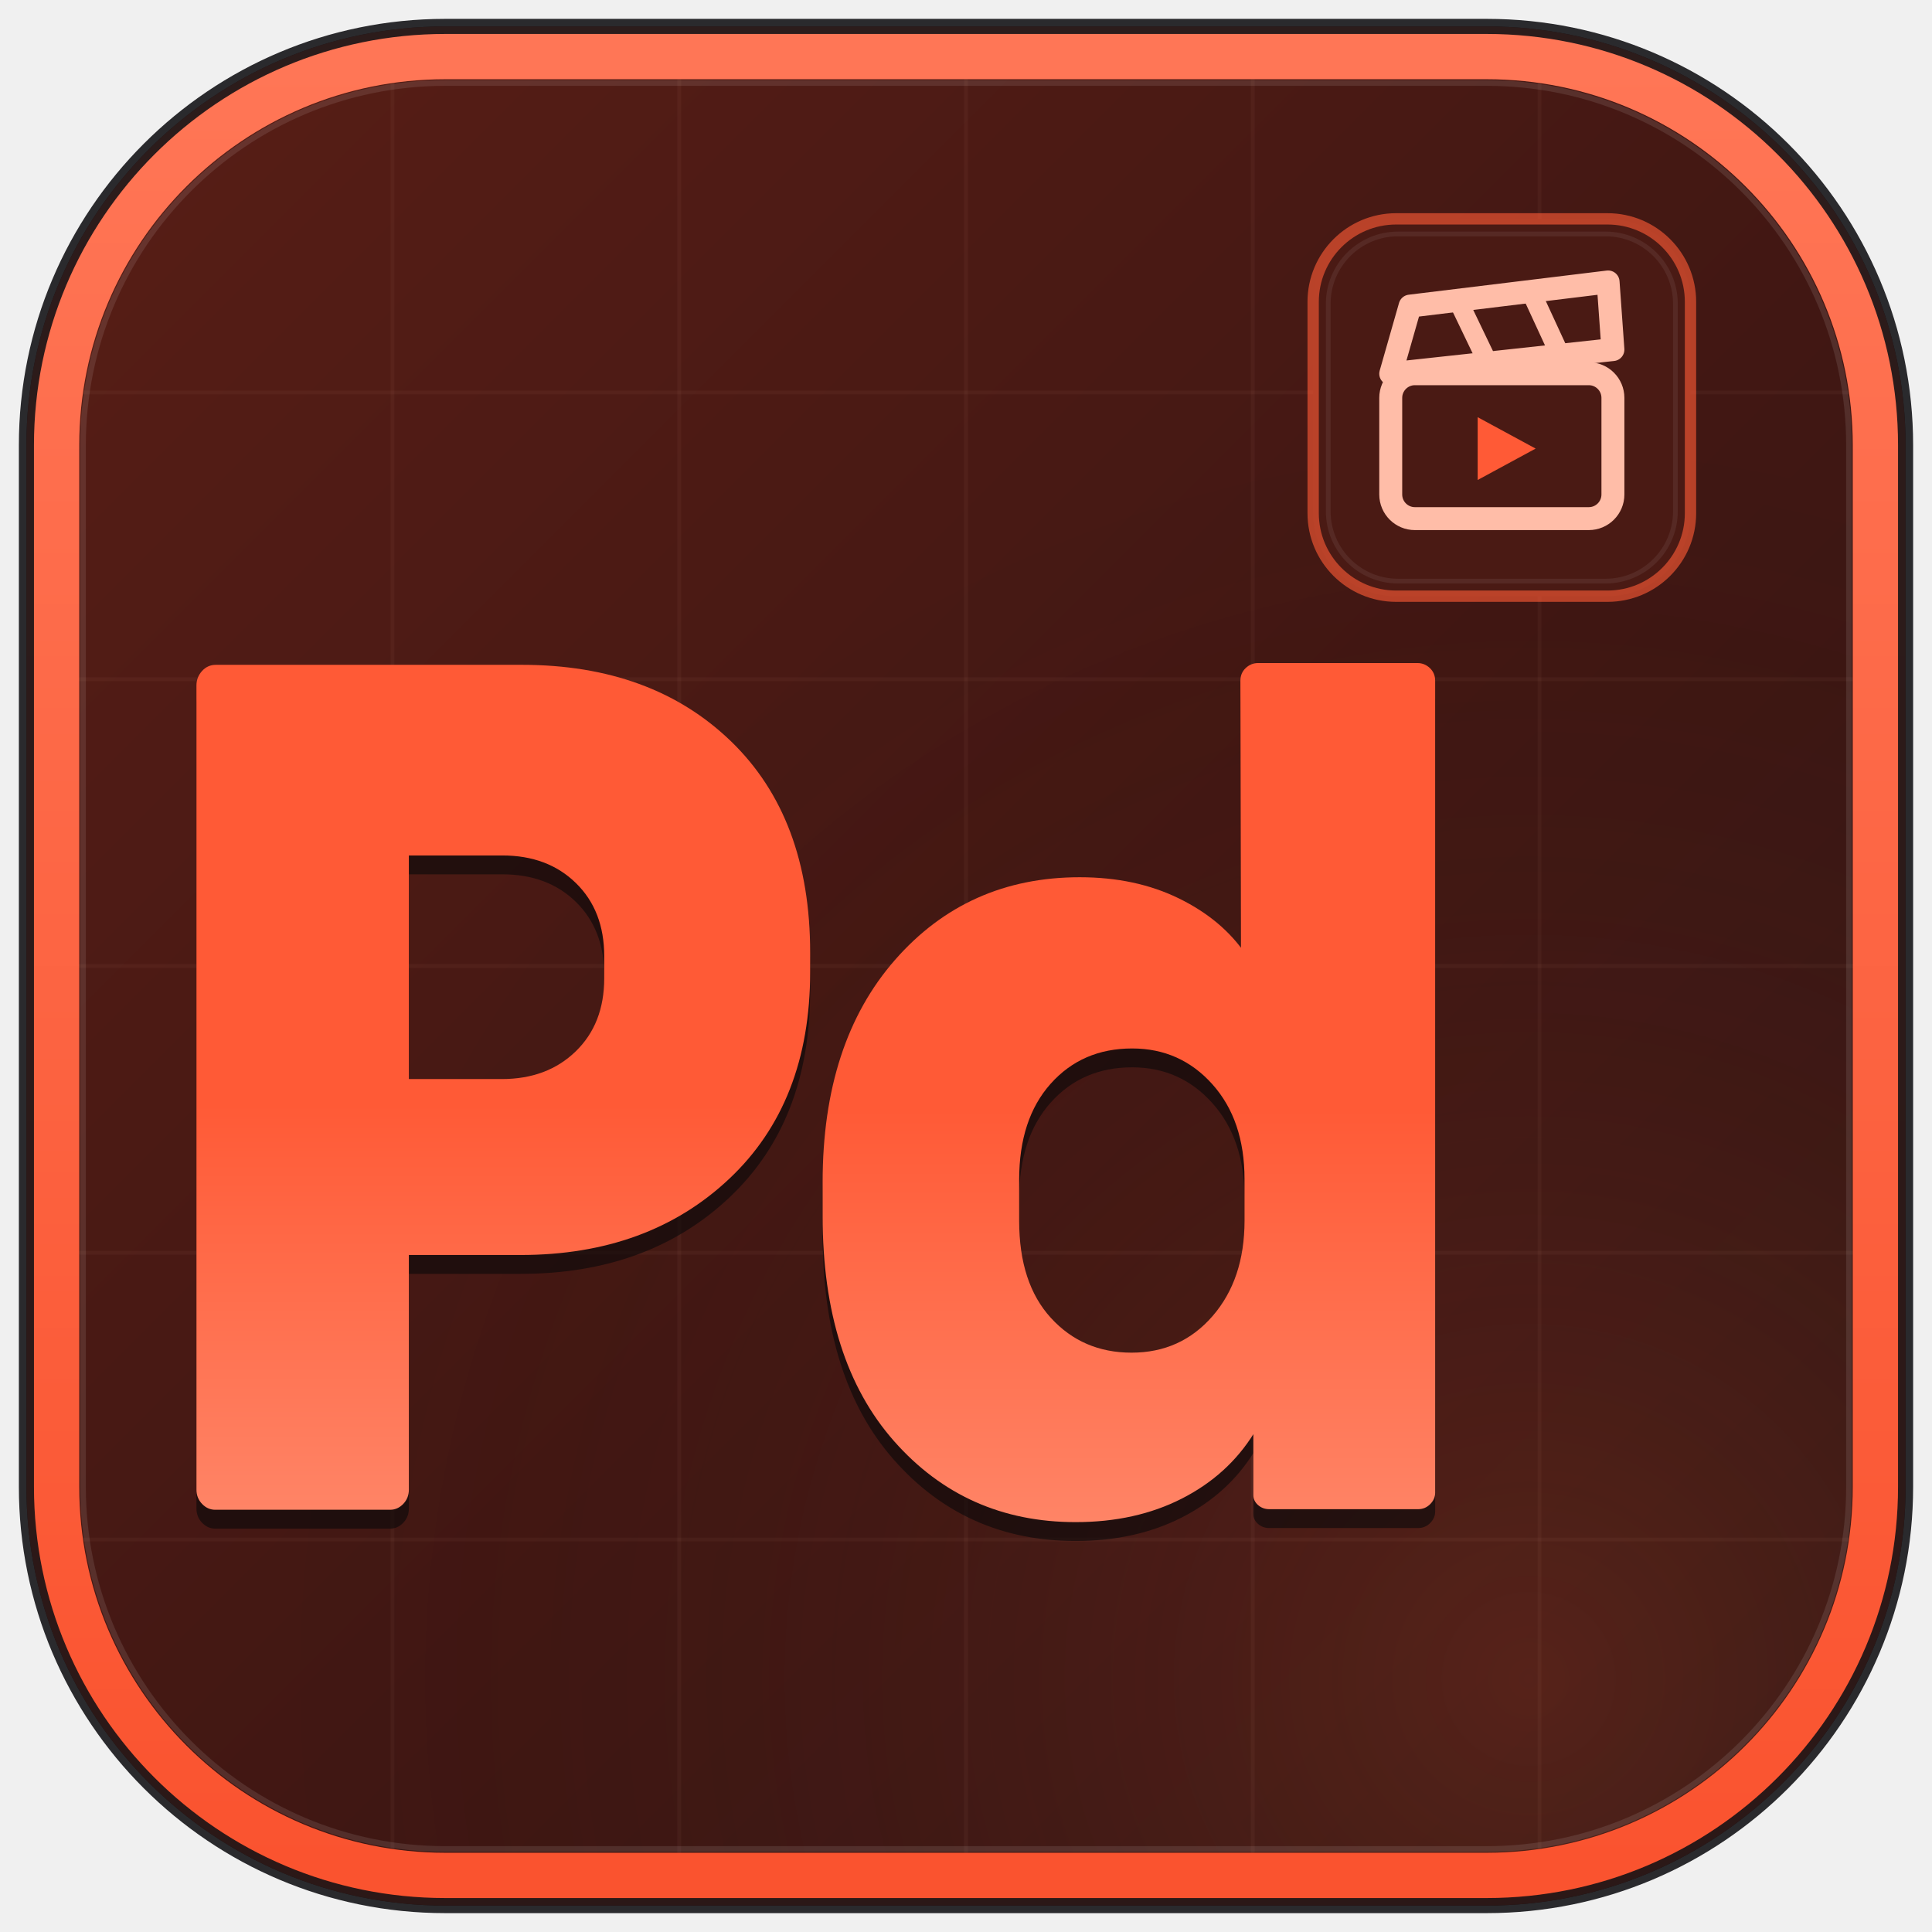
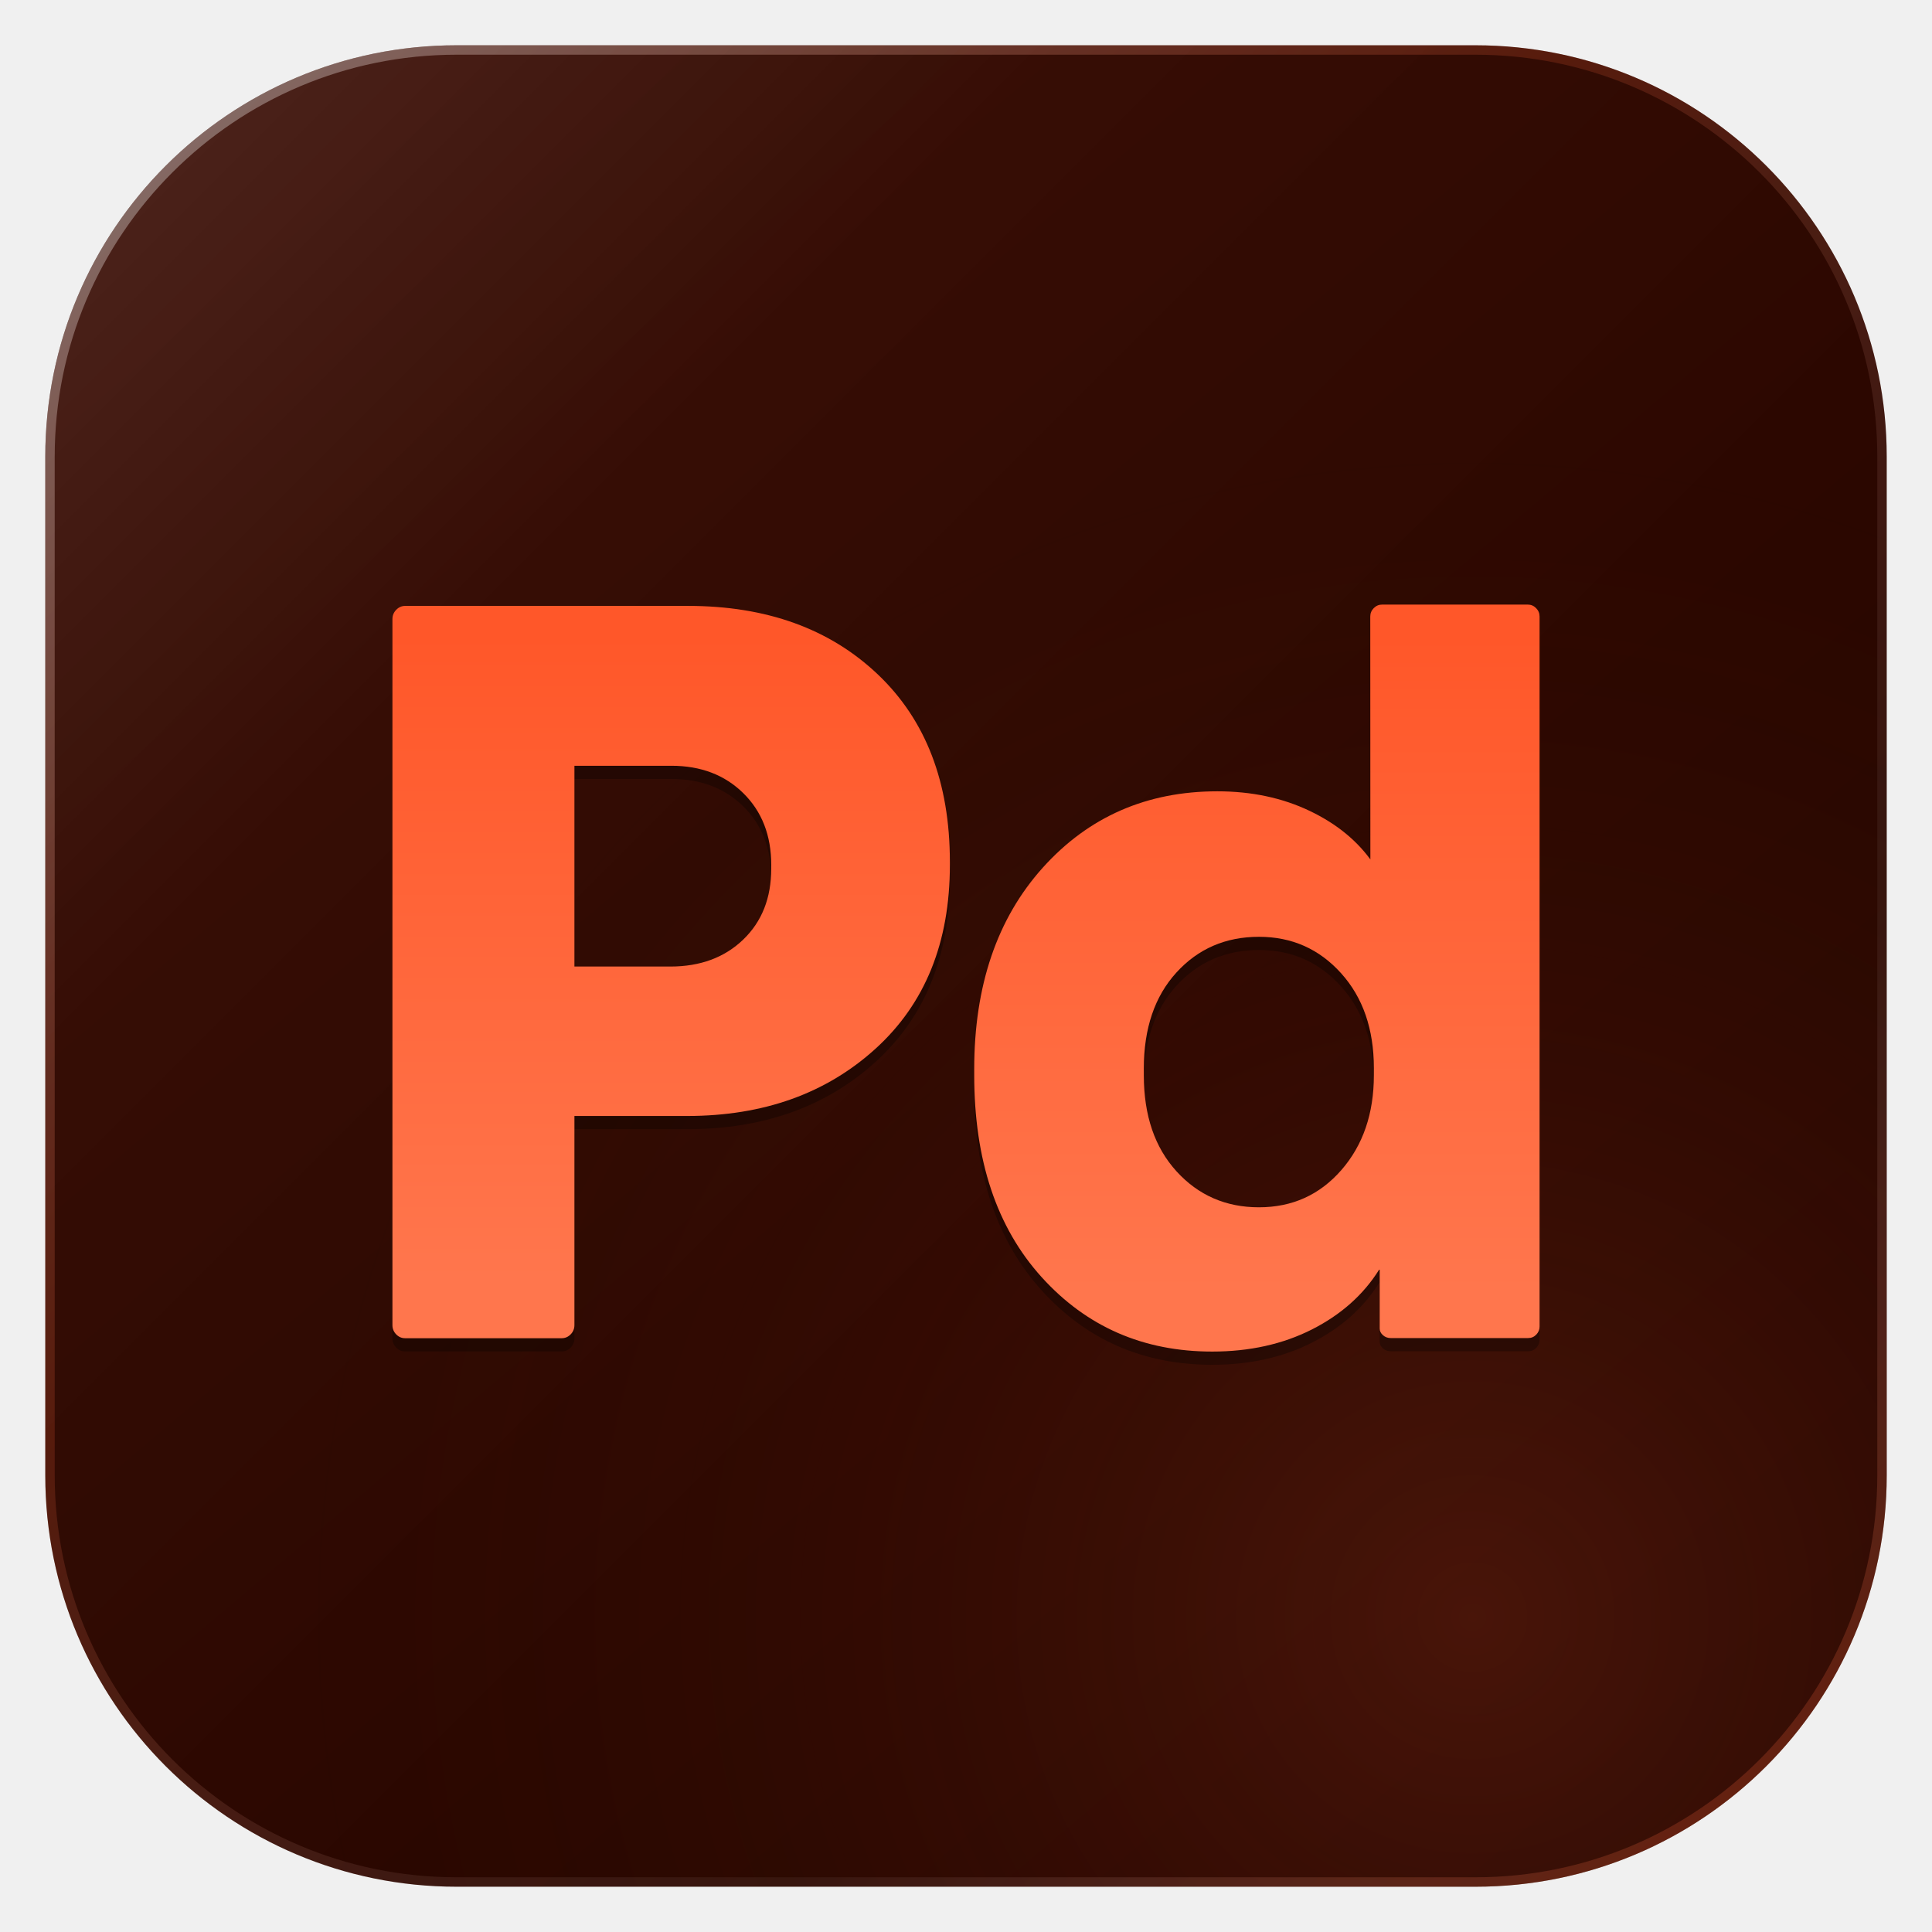
<svg xmlns="http://www.w3.org/2000/svg" viewBox="0 0 1024 1024" width="1024" height="1024">
  <defs>
-     <linearGradient id="ccCore" x1="0%" y1="0%" x2="100%" y2="100%">
-       <stop offset="0%" stop-color="#591E16" />
-       <stop offset="55%" stop-color="#411713" />
-       <stop offset="100%" stop-color="#301815" />
+     <linearGradient id="ccBase" x1="12%" y1="6%" x2="88%" y2="96%">
+       <stop offset="0%" stop-color="#360900" />
+       <stop offset="100%" stop-color="#240600" />
    </linearGradient>
-     <radialGradient id="ccWash" cx="80%" cy="88%" r="68%">
-       <stop offset="0%" stop-color="#FF5A36" stop-opacity="0.16" />
-       <stop offset="100%" stop-color="#000000" stop-opacity="0" />
+     <radialGradient id="ccAmbient" cx="78%" cy="86%" r="68%">
+       <stop offset="0%" stop-color="#FF6338" stop-opacity="0.16" />
+       <stop offset="100%" stop-color="#240600" stop-opacity="0" />
    </radialGradient>
-     <linearGradient id="rimInk" x1="0%" y1="0%" x2="0%" y2="100%">
-       <stop offset="0%" stop-color="#FF7656" />
-       <stop offset="100%" stop-color="#FA532F" />
+     <linearGradient id="glassSheen" x1="0%" y1="0%" x2="60%" y2="60%">
+       <stop offset="0%" stop-color="#FFFFFF" stop-opacity="0.12" />
+       <stop offset="45%" stop-color="#FFFFFF" stop-opacity="0.02" />
+       <stop offset="100%" stop-color="#FFFFFF" stop-opacity="0" />
    </linearGradient>
-     <linearGradient id="monoInk" x1="0%" y1="0%" x2="0%" y2="100%">
-       <stop offset="0%" stop-color="#FF8466" />
-       <stop offset="48%" stop-color="#FF5A36" />
-       <stop offset="100%" stop-color="#FF5A36" />
+     <linearGradient id="glassRim" x1="8%" y1="4%" x2="92%" y2="96%">
+       <stop offset="0%" stop-color="#FFFFFF" stop-opacity="0.32" />
+       <stop offset="38%" stop-color="#FF6338" stop-opacity="0.18" />
+       <stop offset="75%" stop-color="#FFFFFF" stop-opacity="0.05" />
+       <stop offset="100%" stop-color="#FF6338" stop-opacity="0.22" />
    </linearGradient>
-     <clipPath id="squircleClip">
-       <rect x="14" y="14" width="996" height="996" rx="222" />
+     <linearGradient id="glyphInk" x1="0%" y1="8%" x2="0%" y2="96%">
+       <stop offset="0%" stop-color="#FF764D" />
+       <stop offset="100%" stop-color="#FF5729" />
+     </linearGradient>
+     <clipPath id="adobeSquircle">
+       <rect x="24" y="24" width="976" height="976" rx="218" />
    </clipPath>
  </defs>
-   <g clip-path="url(#squircleClip)">
-     <rect x="14" y="14" width="996" height="996" fill="url(#ccCore)" />
-     <rect x="14" y="14" width="996" height="996" fill="url(#ccWash)" />
-     <g>
-       <line x1="208" y1="24" x2="208" y2="1000" stroke="#FFBDA8" stroke-opacity="0.045" stroke-width="2" />
-       <line x1="24" y1="208" x2="1000" y2="208" stroke="#FFBDA8" stroke-opacity="0.045" stroke-width="2" />
-       <line x1="360" y1="24" x2="360" y2="1000" stroke="#FFBDA8" stroke-opacity="0.045" stroke-width="2" />
-       <line x1="24" y1="360" x2="1000" y2="360" stroke="#FFBDA8" stroke-opacity="0.045" stroke-width="2" />
-       <line x1="512" y1="24" x2="512" y2="1000" stroke="#FFBDA8" stroke-opacity="0.045" stroke-width="2" />
-       <line x1="24" y1="512" x2="1000" y2="512" stroke="#FFBDA8" stroke-opacity="0.045" stroke-width="2" />
-       <line x1="664" y1="24" x2="664" y2="1000" stroke="#FFBDA8" stroke-opacity="0.045" stroke-width="2" />
-       <line x1="24" y1="664" x2="1000" y2="664" stroke="#FFBDA8" stroke-opacity="0.045" stroke-width="2" />
-       <line x1="816" y1="24" x2="816" y2="1000" stroke="#FFBDA8" stroke-opacity="0.045" stroke-width="2" />
-       <line x1="24" y1="816" x2="1000" y2="816" stroke="#FFBDA8" stroke-opacity="0.045" stroke-width="2" />
-     </g>
-     <rect x="28" y="28" width="968" height="968" rx="208" fill="none" stroke="url(#rimInk)" stroke-width="28" />
-     <rect x="44" y="44" width="936" height="936" rx="192" fill="none" stroke="#FFFFFF" stroke-opacity="0.10" stroke-width="3" />
+   <g clip-path="url(#adobeSquircle)">
+     <rect x="24" y="24" width="976" height="976" fill="url(#ccBase)" />
+     <rect x="24" y="24" width="976" height="976" fill="url(#ccAmbient)" />
+     <rect x="24" y="24" width="976" height="976" fill="url(#glassSheen)" />
+     <rect x="26.5" y="26.5" width="971" height="971" rx="215.5" fill="none" stroke="url(#glassRim)" stroke-width="5" />
  </g>
-   <rect x="14" y="14" width="996" height="996" rx="222" fill="none" stroke="#101014" stroke-opacity="0.88" stroke-width="8" />
-   <g transform="translate(796, 216)">
-     <rect x="-100" y="-100" width="200" height="200" rx="44" fill="#4A1A14" stroke="#FF5A36" stroke-opacity="0.62" stroke-width="6" />
-     <rect x="-92" y="-92" width="184" height="184" rx="37" fill="none" stroke="#FFFFFF" stroke-opacity="0.07" stroke-width="2.5" />
-     <g transform="scale(1.28)">
-       <rect x="-46" y="-14" width="92" height="60" rx="10" fill="none" stroke="#FFBDA8" stroke-width="9.5" stroke-linecap="round" stroke-linejoin="round" />
-       <path d="M-46 -14 L-38 -42 L44 -52 L46 -24 Z" fill="none" stroke="#FFBDA8" stroke-width="9.5" stroke-linecap="round" stroke-linejoin="round" />
-       <line x1="-18" y1="-44" x2="-6" y2="-19" stroke="#FFBDA8" stroke-width="8" stroke-linecap="round" />
-       <line x1="12" y1="-48" x2="24" y2="-22" stroke="#FFBDA8" stroke-width="8" stroke-linecap="round" />
-       <polygon points="-10,4 -10,30 14,17" fill="#FF5A36" />
-     </g>
+   <g fill="#000000" fill-opacity="0.30" transform="translate(0, 7)">
+     <path d="M139.855 -2.708Q129.669 -2.708 122.324 4.84Q114.98 12.387 114.98 22.95V1406.096Q114.98 1416.708 122.422 1424.354Q129.863 1432 140.168 1432H693.786Q924.556 1431.999 1065.814 1297.877Q1207.073 1163.755 1207.073 930.402V924.232Q1207.073 697.036 1061.872 564.885Q916.672 432.734 692.463 432.677H317.245V725.453H659.337Q747.316 725.453 802.212 778.252Q857.107 831.052 857.098 917.142V924.591Q857.098 1011.128 802.523 1064.956Q747.948 1118.784 661.562 1118.784H471.521V22.95Q471.521 12.387 464.134 4.84Q456.746 -2.708 446.475 -2.708Z" transform="translate(176.89,708.55) scale(0.27054,-0.27054)" />
+     <path d="M507.961 -28.87Q305.596 -28.87 173.672 117.117Q41.747 263.105 41.747 512.824V524.033Q41.747 769.878 176.224 919.309Q310.7 1068.741 518.025 1068.741Q618.709 1068.741 699.154 1030.286Q779.599 991.832 823.258 927.654L817.855 921.791L817.657 1411.134Q817.657 1420.762 824.509 1427.667Q831.362 1434.571 840.914 1434.571H1126.168Q1135.652 1434.571 1142.503 1427.667Q1149.354 1420.762 1149.354 1411.134V20.049Q1149.354 11.094 1142.877 4.354Q1136.401 -2.387 1127.006 -2.387H857.644Q848.846 -2.387 842.491 3.232Q836.137 8.85 836.137 16.242V180.121L882.967 131.351L835.007 131.533Q788.642 57.599 703.146 14.365Q617.651 -28.87 507.961 -28.87ZM599.543 253.785Q697.552 253.785 761.135 326.869Q824.717 399.953 824.717 512.652V526.351Q824.717 641.077 760.451 712.395Q696.185 783.714 599.645 783.714Q501.615 783.714 437.829 713.659Q374.043 643.603 374.043 525.714V512.235Q374.043 394.404 438.205 324.094Q502.366 253.785 599.543 253.785Z" transform="translate(505.06,708.55) scale(0.27054,-0.27054)" />
  </g>
-   <g fill="#06070A" fill-opacity="0.58" transform="translate(0, 10) translate(512, 560) scale(1.03) translate(-512, -560)">
-     <path d="M127 -4Q114 -4 104.5 6.0Q95 16 95 30V1397Q95 1411 104.5 1421.5Q114 1432 128 1432H648Q869 1432 1003.5 1302.0Q1138 1172 1138 943V910Q1138 688 1000.5 558.5Q863 429 646 429H302V728H614Q691 728 739.5 775.0Q788 822 788 899V937Q788 1014 740.0 1061.0Q692 1108 615 1108H456V30Q456 16 446.5 6.0Q437 -4 424 -4Z" transform="translate(87.24,792.00) scale(0.30278,-0.30278)" />
-     <path d="M465 -25Q278 -25 156.5 112.5Q35 250 35 495V553Q35 790 158.0 930.5Q281 1071 472 1071Q567 1071 640.5 1035.0Q714 999 754 940L746 933L745 1405Q745 1418 754.0 1426.5Q763 1435 775 1435H1046Q1058 1435 1067.0 1426.5Q1076 1418 1076 1405V25Q1076 14 1067.5 5.5Q1059 -3 1047 -3H794Q783 -3 775.0 4.0Q767 11 767 21V175L817 126H768Q724 55 645.5 15.0Q567 -25 465 -25ZM560 263Q644 263 698.0 325.5Q752 388 752 487V558Q752 658 697.5 719.0Q643 780 561 780Q476 780 422.5 720.0Q369 660 369 557V487Q369 381 423.0 322.0Q477 263 560 263Z" transform="translate(427.63,792.00) scale(0.30278,-0.30278)" />
-   </g>
-   <g fill="url(#monoInk)" transform="translate(512, 560) scale(1.03) translate(-512, -560)">
-     <path d="M127 -4Q114 -4 104.5 6.0Q95 16 95 30V1397Q95 1411 104.5 1421.5Q114 1432 128 1432H648Q869 1432 1003.5 1302.0Q1138 1172 1138 943V910Q1138 688 1000.5 558.5Q863 429 646 429H302V728H614Q691 728 739.5 775.0Q788 822 788 899V937Q788 1014 740.0 1061.0Q692 1108 615 1108H456V30Q456 16 446.5 6.0Q437 -4 424 -4Z" transform="translate(87.24,792.00) scale(0.30278,-0.30278)" />
-     <path d="M465 -25Q278 -25 156.5 112.5Q35 250 35 495V553Q35 790 158.0 930.5Q281 1071 472 1071Q567 1071 640.5 1035.0Q714 999 754 940L746 933L745 1405Q745 1418 754.0 1426.5Q763 1435 775 1435H1046Q1058 1435 1067.0 1426.5Q1076 1418 1076 1405V25Q1076 14 1067.5 5.5Q1059 -3 1047 -3H794Q783 -3 775.0 4.0Q767 11 767 21V175L817 126H768Q724 55 645.5 15.0Q567 -25 465 -25ZM560 263Q644 263 698.0 325.5Q752 388 752 487V558Q752 658 697.5 719.0Q643 780 561 780Q476 780 422.5 720.0Q369 660 369 557V487Q369 381 423.0 322.0Q477 263 560 263Z" transform="translate(427.63,792.00) scale(0.30278,-0.30278)" />
+   <g fill="url(#glyphInk)">
+     <path d="M139.855 -2.708Q129.669 -2.708 122.324 4.84Q114.98 12.387 114.98 22.95V1406.096Q114.98 1416.708 122.422 1424.354Q129.863 1432 140.168 1432H693.786Q924.556 1431.999 1065.814 1297.877Q1207.073 1163.755 1207.073 930.402V924.232Q1207.073 697.036 1061.872 564.885Q916.672 432.734 692.463 432.677H317.245V725.453H659.337Q747.316 725.453 802.212 778.252Q857.107 831.052 857.098 917.142V924.591Q857.098 1011.128 802.523 1064.956Q747.948 1118.784 661.562 1118.784H471.521V22.95Q471.521 12.387 464.134 4.84Q456.746 -2.708 446.475 -2.708Z" transform="translate(176.89,708.55) scale(0.27054,-0.27054)" />
+     <path d="M507.961 -28.87Q305.596 -28.87 173.672 117.117Q41.747 263.105 41.747 512.824V524.033Q41.747 769.878 176.224 919.309Q310.7 1068.741 518.025 1068.741Q618.709 1068.741 699.154 1030.286Q779.599 991.832 823.258 927.654L817.855 921.791L817.657 1411.134Q817.657 1420.762 824.509 1427.667Q831.362 1434.571 840.914 1434.571H1126.168Q1135.652 1434.571 1142.503 1427.667Q1149.354 1420.762 1149.354 1411.134V20.049Q1149.354 11.094 1142.877 4.354Q1136.401 -2.387 1127.006 -2.387H857.644Q848.846 -2.387 842.491 3.232Q836.137 8.85 836.137 16.242V180.121L882.967 131.351L835.007 131.533Q788.642 57.599 703.146 14.365Q617.651 -28.87 507.961 -28.87ZM599.543 253.785Q697.552 253.785 761.135 326.869Q824.717 399.953 824.717 512.652V526.351Q824.717 641.077 760.451 712.395Q696.185 783.714 599.645 783.714Q501.615 783.714 437.829 713.659Q374.043 643.603 374.043 525.714V512.235Q374.043 394.404 438.205 324.094Q502.366 253.785 599.543 253.785Z" transform="translate(505.06,708.55) scale(0.27054,-0.27054)" />
  </g>
</svg>
